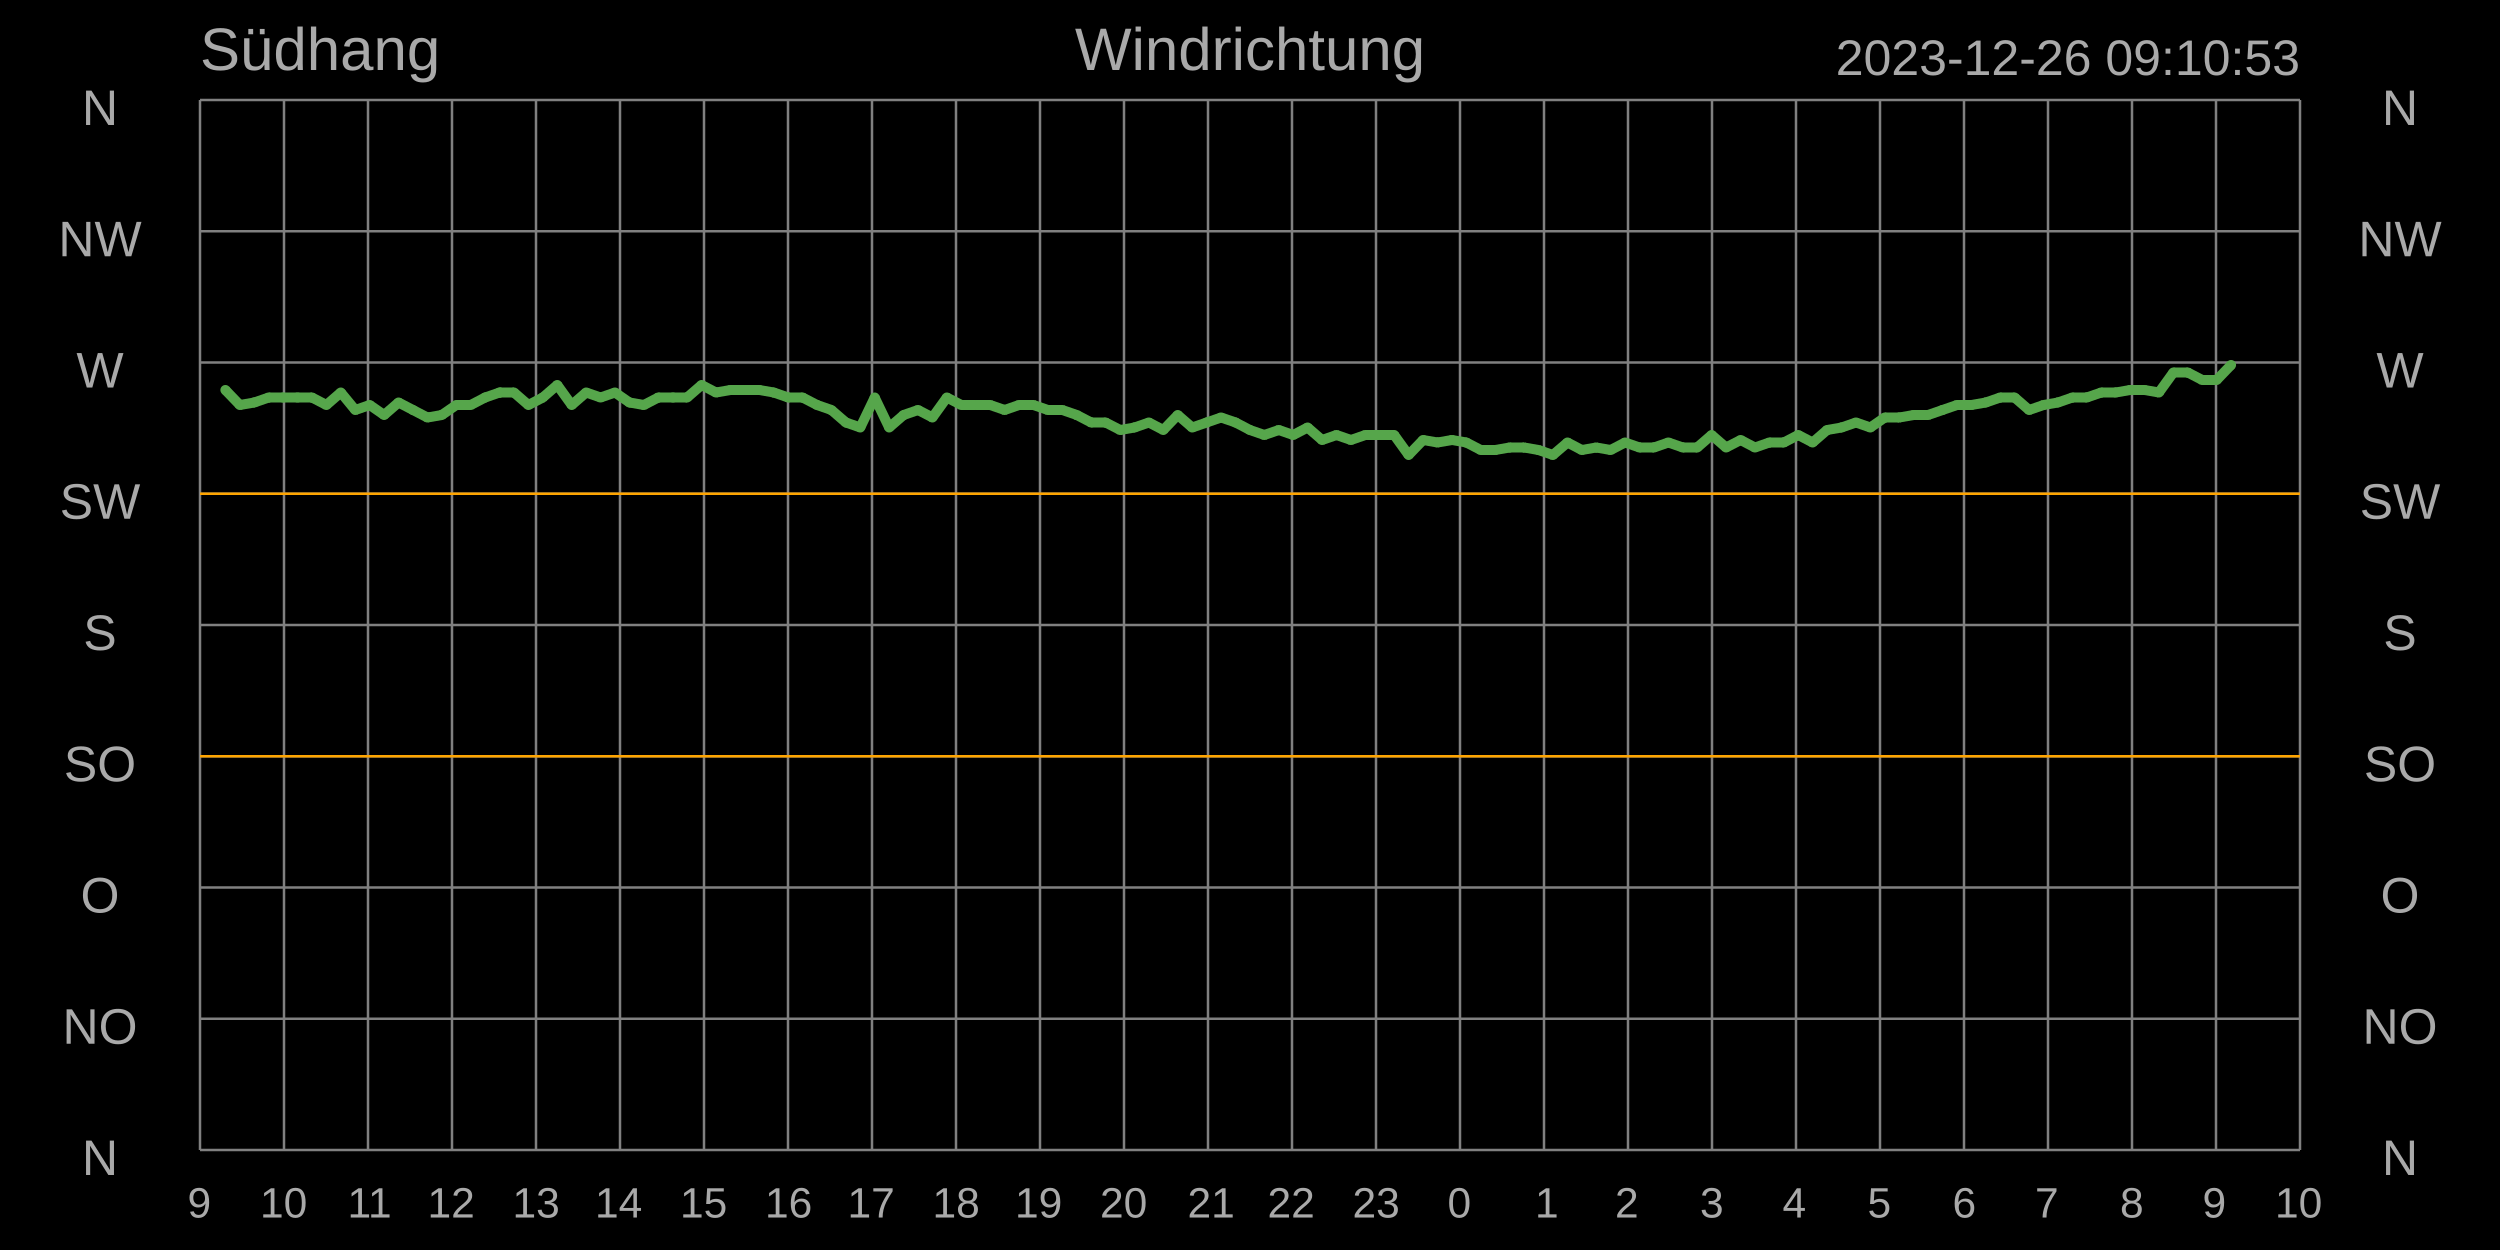
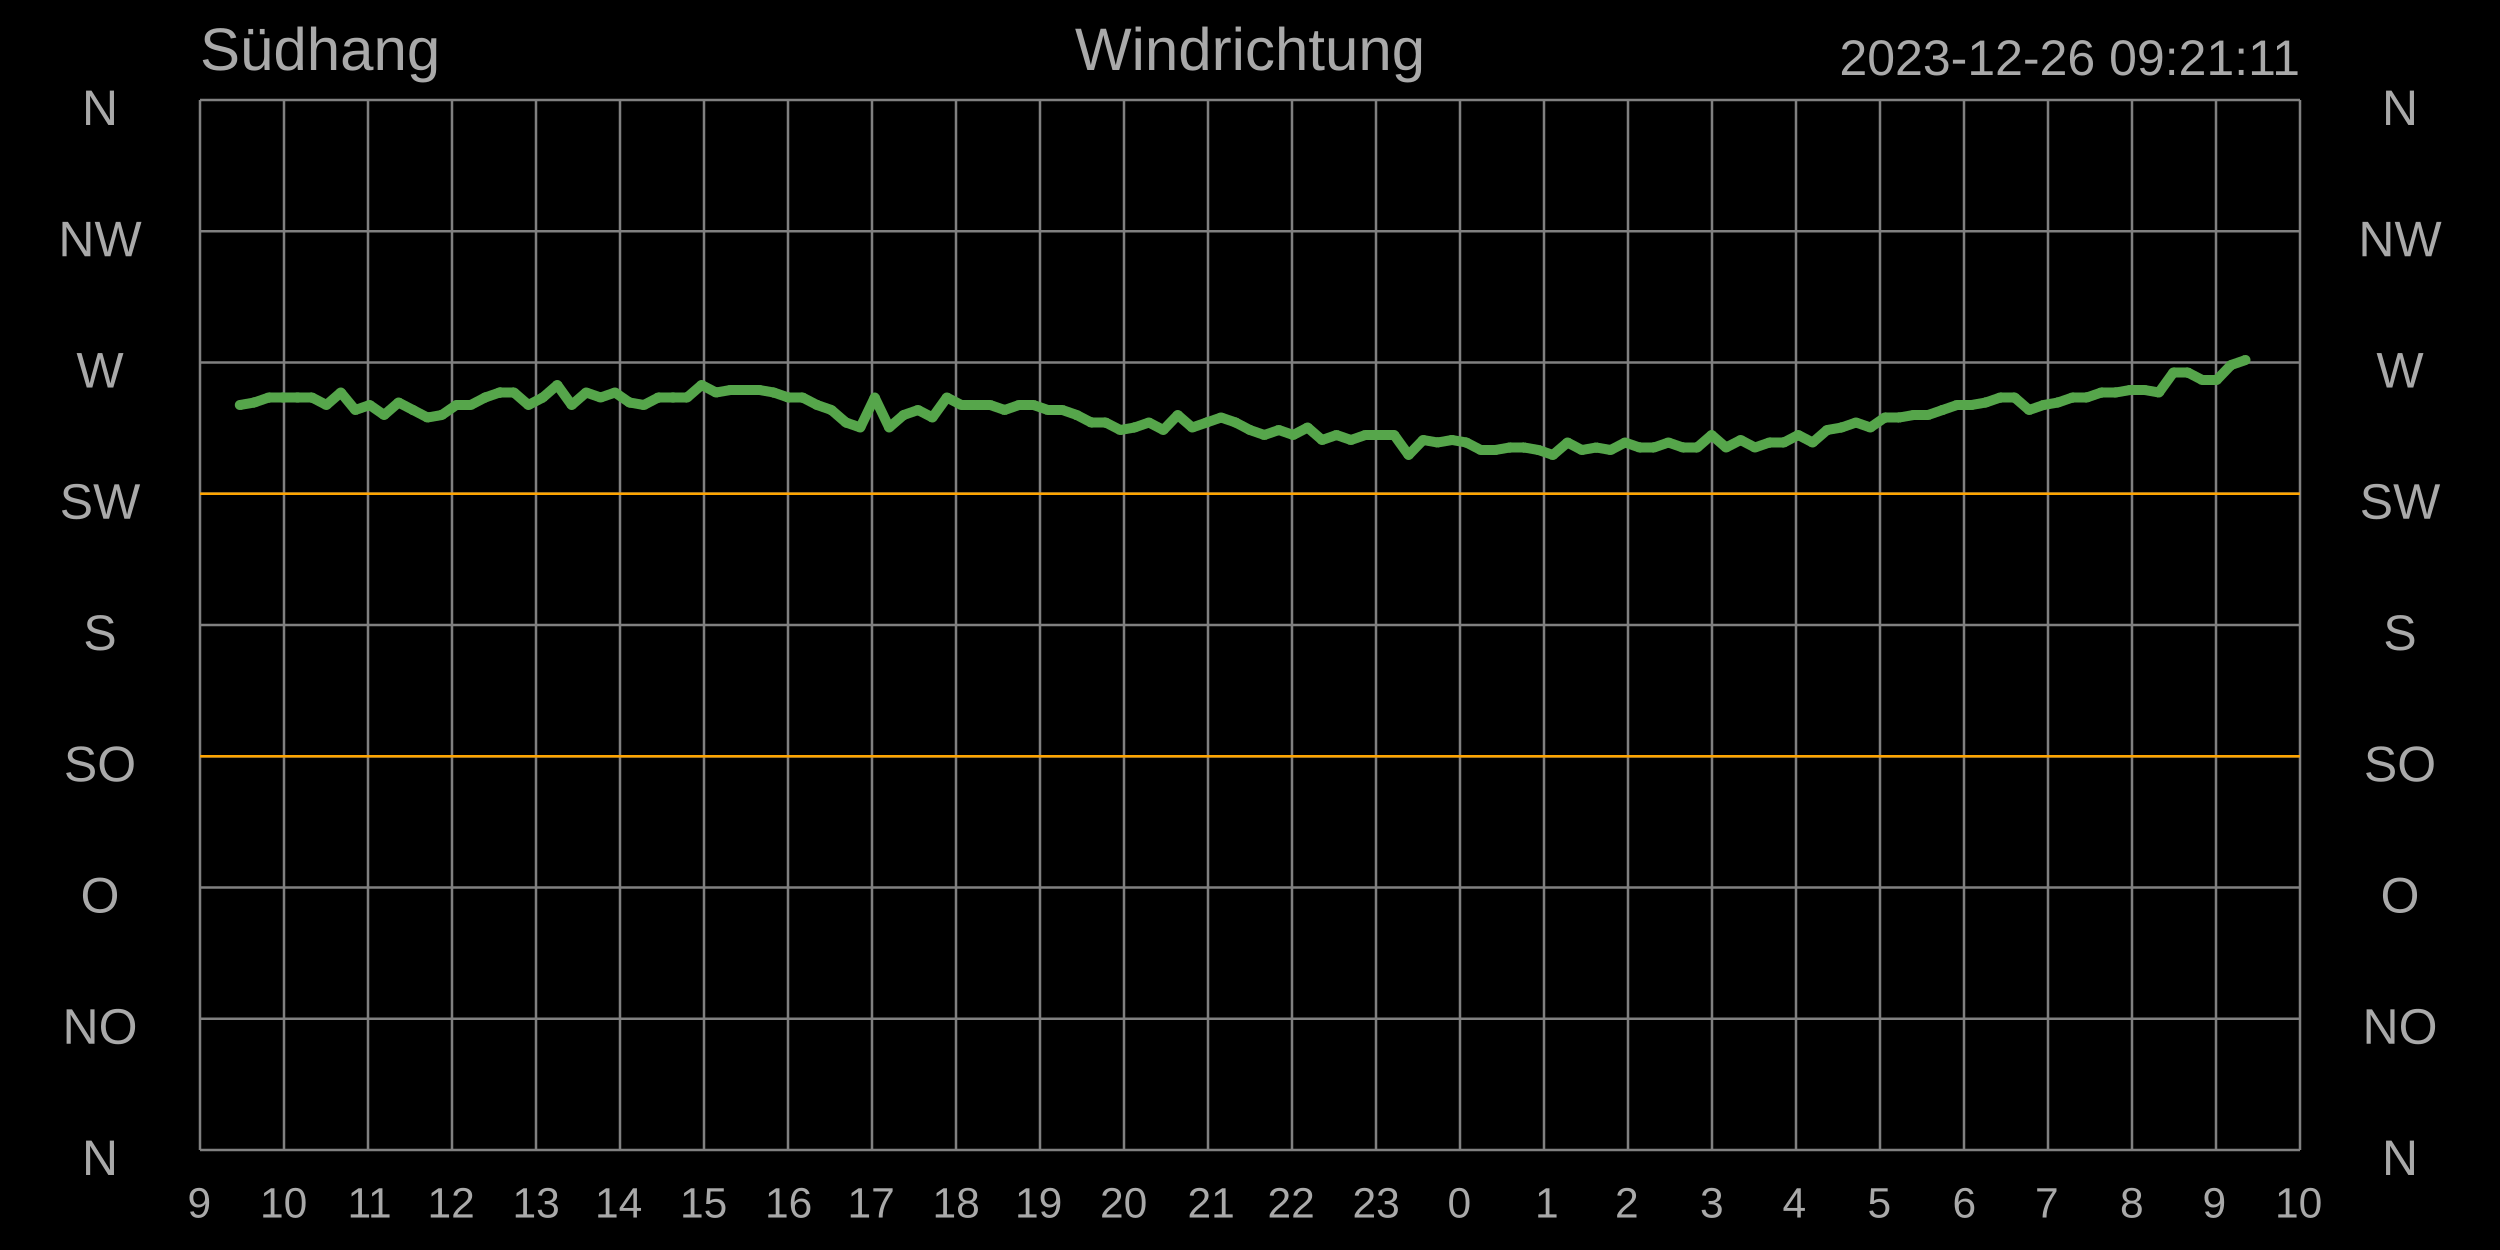
<svg xmlns="http://www.w3.org/2000/svg" baseProfile="full" height="500" version="1.1" width="1000">
  <defs />
  <rect fill="#000000" height="500" width="1000" x="0" y="0" />
  <line stroke="#808080" x1="80" x2="920" y1="40.0" y2="40.0" />
  <line stroke="#808080" x1="80" x2="920" y1="92.5" y2="92.5" />
  <line stroke="#808080" x1="80" x2="920" y1="145.0" y2="145.0" />
  <line stroke="#808080" x1="80" x2="920" y1="197.5" y2="197.5" />
  <line stroke="#808080" x1="80" x2="920" y1="250.0" y2="250.0" />
  <line stroke="#808080" x1="80" x2="920" y1="302.5" y2="302.5" />
  <line stroke="#808080" x1="80" x2="920" y1="355.0" y2="355.0" />
  <line stroke="#808080" x1="80" x2="920" y1="407.5" y2="407.5" />
  <line stroke="#808080" x1="80" x2="920" y1="460.0" y2="460.0" />
  <line stroke="#808080" x1="80.0" x2="80.0" y1="40" y2="460" />
  <line stroke="#808080" x1="113.6" x2="113.6" y1="40" y2="460" />
  <line stroke="#808080" x1="147.2" x2="147.2" y1="40" y2="460" />
  <line stroke="#808080" x1="180.8" x2="180.8" y1="40" y2="460" />
  <line stroke="#808080" x1="214.4" x2="214.4" y1="40" y2="460" />
  <line stroke="#808080" x1="248" x2="248" y1="40" y2="460" />
  <line stroke="#808080" x1="281.6" x2="281.6" y1="40" y2="460" />
  <line stroke="#808080" x1="315.2" x2="315.2" y1="40" y2="460" />
  <line stroke="#808080" x1="348.8" x2="348.8" y1="40" y2="460" />
  <line stroke="#808080" x1="382.4" x2="382.4" y1="40" y2="460" />
  <line stroke="#808080" x1="416" x2="416" y1="40" y2="460" />
  <line stroke="#808080" x1="449.6" x2="449.6" y1="40" y2="460" />
  <line stroke="#808080" x1="483.2" x2="483.2" y1="40" y2="460" />
  <line stroke="#808080" x1="516.8" x2="516.8" y1="40" y2="460" />
  <line stroke="#808080" x1="550.4" x2="550.4" y1="40" y2="460" />
  <line stroke="#808080" x1="584" x2="584" y1="40" y2="460" />
  <line stroke="#808080" x1="617.6" x2="617.6" y1="40" y2="460" />
  <line stroke="#808080" x1="651.2" x2="651.2" y1="40" y2="460" />
  <line stroke="#808080" x1="684.8" x2="684.8" y1="40" y2="460" />
  <line stroke="#808080" x1="718.4" x2="718.4" y1="40" y2="460" />
  <line stroke="#808080" x1="752" x2="752" y1="40" y2="460" />
  <line stroke="#808080" x1="785.6" x2="785.6" y1="40" y2="460" />
  <line stroke="#808080" x1="819.2" x2="819.2" y1="40" y2="460" />
  <line stroke="#808080" x1="852.8" x2="852.8" y1="40" y2="460" />
  <line stroke="#808080" x1="886.4" x2="886.4" y1="40" y2="460" />
  <line stroke="#808080" x1="920" x2="920" y1="40" y2="460" />
  <text fill="#A9A9A9" font-size="20px" style="font-family:Arial" text-anchor="middle" x="40.0" y="50.0"> N</text>
  <text fill="#A9A9A9" font-size="20px" style="font-family:Arial" text-anchor="middle" x="40.0" y="102.5">NW</text>
  <text fill="#A9A9A9" font-size="20px" style="font-family:Arial" text-anchor="middle" x="40.0" y="155.0"> W</text>
  <text fill="#A9A9A9" font-size="20px" style="font-family:Arial" text-anchor="middle" x="40.0" y="207.5">SW</text>
  <text fill="#A9A9A9" font-size="20px" style="font-family:Arial" text-anchor="middle" x="40.0" y="260.0"> S</text>
  <text fill="#A9A9A9" font-size="20px" style="font-family:Arial" text-anchor="middle" x="40.0" y="312.5">SO</text>
  <text fill="#A9A9A9" font-size="20px" style="font-family:Arial" text-anchor="middle" x="40.0" y="365.0"> O</text>
  <text fill="#A9A9A9" font-size="20px" style="font-family:Arial" text-anchor="middle" x="40.0" y="417.5">NO</text>
  <text fill="#A9A9A9" font-size="20px" style="font-family:Arial" text-anchor="middle" x="40.0" y="470.0"> N</text>
  <text fill="#A9A9A9" font-size="20px" style="font-family:Arial" text-anchor="middle" x="960.0" y="50.0"> N</text>
  <text fill="#A9A9A9" font-size="20px" style="font-family:Arial" text-anchor="middle" x="960.0" y="102.5">NW</text>
  <text fill="#A9A9A9" font-size="20px" style="font-family:Arial" text-anchor="middle" x="960.0" y="155.0"> W</text>
  <text fill="#A9A9A9" font-size="20px" style="font-family:Arial" text-anchor="middle" x="960.0" y="207.5">SW</text>
  <text fill="#A9A9A9" font-size="20px" style="font-family:Arial" text-anchor="middle" x="960.0" y="260.0"> S</text>
  <text fill="#A9A9A9" font-size="20px" style="font-family:Arial" text-anchor="middle" x="960.0" y="312.5">SO</text>
  <text fill="#A9A9A9" font-size="20px" style="font-family:Arial" text-anchor="middle" x="960.0" y="365.0"> O</text>
  <text fill="#A9A9A9" font-size="20px" style="font-family:Arial" text-anchor="middle" x="960.0" y="417.5">NO</text>
  <text fill="#A9A9A9" font-size="20px" style="font-family:Arial" text-anchor="middle" x="960.0" y="470.0"> N</text>
  <text fill="#A9A9A9" font-size="17px" style="font-family:Arial" text-anchor="start" x="75" y="487">9</text>
  <text fill="#A9A9A9" font-size="17px" style="font-family:Arial" text-anchor="start" x="104" y="487">10</text>
  <text fill="#A9A9A9" font-size="17px" style="font-family:Arial" text-anchor="start" x="139" y="487">11</text>
  <text fill="#A9A9A9" font-size="17px" style="font-family:Arial" text-anchor="start" x="171" y="487">12</text>
  <text fill="#A9A9A9" font-size="17px" style="font-family:Arial" text-anchor="start" x="205" y="487">13</text>
  <text fill="#A9A9A9" font-size="17px" style="font-family:Arial" text-anchor="start" x="238" y="487">14</text>
  <text fill="#A9A9A9" font-size="17px" style="font-family:Arial" text-anchor="start" x="272" y="487">15</text>
  <text fill="#A9A9A9" font-size="17px" style="font-family:Arial" text-anchor="start" x="306" y="487">16</text>
  <text fill="#A9A9A9" font-size="17px" style="font-family:Arial" text-anchor="start" x="339" y="487">17</text>
  <text fill="#A9A9A9" font-size="17px" style="font-family:Arial" text-anchor="start" x="373" y="487">18</text>
  <text fill="#A9A9A9" font-size="17px" style="font-family:Arial" text-anchor="start" x="406" y="487">19</text>
  <text fill="#A9A9A9" font-size="17px" style="font-family:Arial" text-anchor="start" x="440" y="487">20</text>
  <text fill="#A9A9A9" font-size="17px" style="font-family:Arial" text-anchor="start" x="475" y="487">21</text>
  <text fill="#A9A9A9" font-size="17px" style="font-family:Arial" text-anchor="start" x="507" y="487">22</text>
  <text fill="#A9A9A9" font-size="17px" style="font-family:Arial" text-anchor="start" x="541" y="487">23</text>
  <text fill="#A9A9A9" font-size="17px" style="font-family:Arial" text-anchor="start" x="579" y="487">0</text>
  <text fill="#A9A9A9" font-size="17px" style="font-family:Arial" text-anchor="start" x="614" y="487">1</text>
  <text fill="#A9A9A9" font-size="17px" style="font-family:Arial" text-anchor="start" x="646" y="487">2</text>
  <text fill="#A9A9A9" font-size="17px" style="font-family:Arial" text-anchor="start" x="680" y="487">3</text>
  <text fill="#A9A9A9" font-size="17px" style="font-family:Arial" text-anchor="start" x="713" y="487">4</text>
  <text fill="#A9A9A9" font-size="17px" style="font-family:Arial" text-anchor="start" x="747" y="487">5</text>
  <text fill="#A9A9A9" font-size="17px" style="font-family:Arial" text-anchor="start" x="781" y="487">6</text>
  <text fill="#A9A9A9" font-size="17px" style="font-family:Arial" text-anchor="start" x="814" y="487">7</text>
  <text fill="#A9A9A9" font-size="17px" style="font-family:Arial" text-anchor="start" x="848" y="487">8</text>
  <text fill="#A9A9A9" font-size="17px" style="font-family:Arial" text-anchor="start" x="881" y="487">9</text>
  <text fill="#A9A9A9" font-size="17px" style="font-family:Arial" text-anchor="start" x="910" y="487">10</text>
  <line stroke="#FFA500" x1="80" x2="920" y1="302.5" y2="302.5" />
  <line stroke="#FFA500" x1="80" x2="920" y1="197.5" y2="197.5" />
-   <circle cx="90.155" cy="156" fill="#56a64b" r="2" />
  <circle cx="95.923" cy="162" fill="#56a64b" r="2" />
  <circle cx="101.691" cy="161" fill="#56a64b" r="2" />
  <circle cx="107.468" cy="159" fill="#56a64b" r="2" />
  <circle cx="113.236" cy="159" fill="#56a64b" r="2" />
  <circle cx="119.013" cy="159" fill="#56a64b" r="2" />
  <circle cx="124.781" cy="159" fill="#56a64b" r="2" />
  <circle cx="130.559" cy="162" fill="#56a64b" r="2" />
  <circle cx="136.327" cy="157" fill="#56a64b" r="2" />
  <circle cx="142.095" cy="164" fill="#56a64b" r="2" />
  <circle cx="147.872" cy="162" fill="#56a64b" r="2" />
  <circle cx="153.64" cy="166" fill="#56a64b" r="2" />
  <circle cx="159.417" cy="161" fill="#56a64b" r="2" />
  <circle cx="165.185" cy="164" fill="#56a64b" r="2" />
  <circle cx="170.953" cy="167" fill="#56a64b" r="2" />
  <circle cx="176.731" cy="166" fill="#56a64b" r="2" />
  <circle cx="182.499" cy="162" fill="#56a64b" r="2" />
  <circle cx="188.276" cy="162" fill="#56a64b" r="2" />
  <circle cx="194.044" cy="159" fill="#56a64b" r="2" />
  <circle cx="199.821" cy="157" fill="#56a64b" r="2" />
  <circle cx="199.999" cy="157" fill="#56a64b" r="2" />
  <circle cx="205.589" cy="157" fill="#56a64b" r="2" />
  <circle cx="211.357" cy="162" fill="#56a64b" r="2" />
  <circle cx="217.135" cy="159" fill="#56a64b" r="2" />
  <circle cx="222.903" cy="154" fill="#56a64b" r="2" />
  <circle cx="228.68" cy="162" fill="#56a64b" r="2" />
  <circle cx="234.448" cy="157" fill="#56a64b" r="2" />
  <circle cx="240.216" cy="159" fill="#56a64b" r="2" />
  <circle cx="245.993" cy="157" fill="#56a64b" r="2" />
  <circle cx="251.761" cy="161" fill="#56a64b" r="2" />
  <circle cx="257.539" cy="162" fill="#56a64b" r="2" />
  <circle cx="263.307" cy="159" fill="#56a64b" r="2" />
  <circle cx="269.196" cy="159" fill="#56a64b" r="2" />
  <circle cx="274.852" cy="159" fill="#56a64b" r="2" />
  <circle cx="280.62" cy="154" fill="#56a64b" r="2" />
  <circle cx="286.397" cy="157" fill="#56a64b" r="2" />
  <circle cx="292.165" cy="156" fill="#56a64b" r="2" />
  <circle cx="297.943" cy="156" fill="#56a64b" r="2" />
  <circle cx="303.711" cy="156" fill="#56a64b" r="2" />
  <circle cx="309.479" cy="157" fill="#56a64b" r="2" />
  <circle cx="315.256" cy="159" fill="#56a64b" r="2" />
  <circle cx="321.024" cy="159" fill="#56a64b" r="2" />
  <circle cx="326.801" cy="162" fill="#56a64b" r="2" />
  <circle cx="332.569" cy="164" fill="#56a64b" r="2" />
  <circle cx="338.347" cy="169" fill="#56a64b" r="2" />
  <circle cx="344.115" cy="171" fill="#56a64b" r="2" />
  <circle cx="349.883" cy="159" fill="#56a64b" r="2" />
  <circle cx="355.66" cy="171" fill="#56a64b" r="2" />
  <circle cx="361.428" cy="166" fill="#56a64b" r="2" />
  <circle cx="367.205" cy="164" fill="#56a64b" r="2" />
  <circle cx="372.973" cy="167" fill="#56a64b" r="2" />
  <circle cx="378.741" cy="159" fill="#56a64b" r="2" />
  <circle cx="384.519" cy="162" fill="#56a64b" r="2" />
  <circle cx="390.287" cy="162" fill="#56a64b" r="2" />
  <circle cx="396.064" cy="162" fill="#56a64b" r="2" />
  <circle cx="401.832" cy="164" fill="#56a64b" r="2" />
  <circle cx="407.6" cy="162" fill="#56a64b" r="2" />
  <circle cx="413.377" cy="162" fill="#56a64b" r="2" />
  <circle cx="419.145" cy="164" fill="#56a64b" r="2" />
  <circle cx="424.923" cy="164" fill="#56a64b" r="2" />
  <circle cx="430.691" cy="166" fill="#56a64b" r="2" />
  <circle cx="436.459" cy="169" fill="#56a64b" r="2" />
  <circle cx="442.236" cy="169" fill="#56a64b" r="2" />
  <circle cx="448.069" cy="172" fill="#56a64b" r="2" />
  <circle cx="453.781" cy="171" fill="#56a64b" r="2" />
  <circle cx="459.549" cy="169" fill="#56a64b" r="2" />
  <circle cx="465.327" cy="172" fill="#56a64b" r="2" />
  <circle cx="471.095" cy="166" fill="#56a64b" r="2" />
  <circle cx="476.863" cy="171" fill="#56a64b" r="2" />
  <circle cx="482.64" cy="169" fill="#56a64b" r="2" />
  <circle cx="488.408" cy="167" fill="#56a64b" r="2" />
  <circle cx="494.241" cy="169" fill="#56a64b" r="2" />
  <circle cx="499.953" cy="172" fill="#56a64b" r="2" />
  <circle cx="505.721" cy="174" fill="#56a64b" r="2" />
  <circle cx="511.499" cy="172" fill="#56a64b" r="2" />
  <circle cx="517.267" cy="174" fill="#56a64b" r="2" />
  <circle cx="523.044" cy="171" fill="#56a64b" r="2" />
  <circle cx="528.812" cy="176" fill="#56a64b" r="2" />
  <circle cx="534.58" cy="174" fill="#56a64b" r="2" />
  <circle cx="540.357" cy="176" fill="#56a64b" r="2" />
  <circle cx="546.125" cy="174" fill="#56a64b" r="2" />
  <circle cx="551.903" cy="174" fill="#56a64b" r="2" />
  <circle cx="557.671" cy="174" fill="#56a64b" r="2" />
  <circle cx="563.439" cy="182" fill="#56a64b" r="2" />
  <circle cx="569.216" cy="176" fill="#56a64b" r="2" />
  <circle cx="574.984" cy="177" fill="#56a64b" r="2" />
  <circle cx="580.761" cy="176" fill="#56a64b" r="2" />
  <circle cx="586.529" cy="177" fill="#56a64b" r="2" />
  <circle cx="592.297" cy="180" fill="#56a64b" r="2" />
  <circle cx="598.075" cy="180" fill="#56a64b" r="2" />
  <circle cx="603.843" cy="179" fill="#56a64b" r="2" />
  <circle cx="609.62" cy="179" fill="#56a64b" r="2" />
  <circle cx="615.388" cy="180" fill="#56a64b" r="2" />
  <circle cx="621.156" cy="182" fill="#56a64b" r="2" />
  <circle cx="626.999" cy="177" fill="#56a64b" r="2" />
  <circle cx="632.701" cy="180" fill="#56a64b" r="2" />
  <circle cx="638.479" cy="179" fill="#56a64b" r="2" />
  <circle cx="644.247" cy="180" fill="#56a64b" r="2" />
  <circle cx="650.015" cy="177" fill="#56a64b" r="2" />
  <circle cx="655.792" cy="179" fill="#56a64b" r="2" />
  <circle cx="661.56" cy="179" fill="#56a64b" r="2" />
  <circle cx="667.337" cy="177" fill="#56a64b" r="2" />
  <circle cx="673.105" cy="179" fill="#56a64b" r="2" />
  <circle cx="678.883" cy="179" fill="#56a64b" r="2" />
  <circle cx="684.651" cy="174" fill="#56a64b" r="2" />
  <circle cx="690.419" cy="179" fill="#56a64b" r="2" />
  <circle cx="696.252" cy="176" fill="#56a64b" r="2" />
  <circle cx="701.964" cy="179" fill="#56a64b" r="2" />
  <circle cx="707.741" cy="177" fill="#56a64b" r="2" />
  <circle cx="713.509" cy="177" fill="#56a64b" r="2" />
  <circle cx="719.277" cy="174" fill="#56a64b" r="2" />
  <circle cx="725.055" cy="177" fill="#56a64b" r="2" />
  <circle cx="730.823" cy="172" fill="#56a64b" r="2" />
  <circle cx="736.6" cy="171" fill="#56a64b" r="2" />
  <circle cx="742.368" cy="169" fill="#56a64b" r="2" />
  <circle cx="748.136" cy="171" fill="#56a64b" r="2" />
  <circle cx="753.913" cy="167" fill="#56a64b" r="2" />
  <circle cx="759.681" cy="167" fill="#56a64b" r="2" />
  <circle cx="765.449" cy="166" fill="#56a64b" r="2" />
  <circle cx="771.227" cy="166" fill="#56a64b" r="2" />
  <circle cx="776.995" cy="164" fill="#56a64b" r="2" />
  <circle cx="782.772" cy="162" fill="#56a64b" r="2" />
  <circle cx="788.54" cy="162" fill="#56a64b" r="2" />
  <circle cx="794.308" cy="161" fill="#56a64b" r="2" />
  <circle cx="800.085" cy="159" fill="#56a64b" r="2" />
  <circle cx="805.853" cy="159" fill="#56a64b" r="2" />
  <circle cx="811.631" cy="164" fill="#56a64b" r="2" />
  <circle cx="817.399" cy="162" fill="#56a64b" r="2" />
  <circle cx="823.167" cy="161" fill="#56a64b" r="2" />
  <circle cx="828.944" cy="159" fill="#56a64b" r="2" />
  <circle cx="834.712" cy="159" fill="#56a64b" r="2" />
  <circle cx="840.489" cy="157" fill="#56a64b" r="2" />
  <circle cx="846.257" cy="157" fill="#56a64b" r="2" />
  <circle cx="852.025" cy="156" fill="#56a64b" r="2" />
  <circle cx="857.803" cy="156" fill="#56a64b" r="2" />
  <circle cx="863.571" cy="157" fill="#56a64b" r="2" />
  <circle cx="869.348" cy="149" fill="#56a64b" r="2" />
  <circle cx="875.116" cy="149" fill="#56a64b" r="2" />
  <circle cx="880.884" cy="152" fill="#56a64b" r="2" />
  <circle cx="886.661" cy="152" fill="#56a64b" r="2" />
  <circle cx="892.429" cy="146" fill="#56a64b" r="2" />
-   <line stroke="#56a64b" stroke-width="4" x1="90.155" x2="95.923" y1="156" y2="162" />
+   <circle cx="898.207" cy="144" fill="#56a64b" r="2" />
  <line stroke="#56a64b" stroke-width="4" x1="95.923" x2="101.691" y1="162" y2="161" />
  <line stroke="#56a64b" stroke-width="4" x1="101.691" x2="107.468" y1="161" y2="159" />
  <line stroke="#56a64b" stroke-width="4" x1="107.468" x2="113.236" y1="159" y2="159" />
  <line stroke="#56a64b" stroke-width="4" x1="113.236" x2="119.013" y1="159" y2="159" />
  <line stroke="#56a64b" stroke-width="4" x1="119.013" x2="124.781" y1="159" y2="159" />
  <line stroke="#56a64b" stroke-width="4" x1="124.781" x2="130.559" y1="159" y2="162" />
  <line stroke="#56a64b" stroke-width="4" x1="130.559" x2="136.327" y1="162" y2="157" />
  <line stroke="#56a64b" stroke-width="4" x1="136.327" x2="142.095" y1="157" y2="164" />
  <line stroke="#56a64b" stroke-width="4" x1="142.095" x2="147.872" y1="164" y2="162" />
  <line stroke="#56a64b" stroke-width="4" x1="147.872" x2="153.64" y1="162" y2="166" />
  <line stroke="#56a64b" stroke-width="4" x1="153.64" x2="159.417" y1="166" y2="161" />
  <line stroke="#56a64b" stroke-width="4" x1="159.417" x2="165.185" y1="161" y2="164" />
  <line stroke="#56a64b" stroke-width="4" x1="165.185" x2="170.953" y1="164" y2="167" />
  <line stroke="#56a64b" stroke-width="4" x1="170.953" x2="176.731" y1="167" y2="166" />
  <line stroke="#56a64b" stroke-width="4" x1="176.731" x2="182.499" y1="166" y2="162" />
  <line stroke="#56a64b" stroke-width="4" x1="182.499" x2="188.276" y1="162" y2="162" />
  <line stroke="#56a64b" stroke-width="4" x1="188.276" x2="194.044" y1="162" y2="159" />
  <line stroke="#56a64b" stroke-width="4" x1="194.044" x2="199.821" y1="159" y2="157" />
  <line stroke="#56a64b" stroke-width="4" x1="199.821" x2="199.999" y1="157" y2="157" />
  <line stroke="#56a64b" stroke-width="4" x1="199.999" x2="205.589" y1="157" y2="157" />
  <line stroke="#56a64b" stroke-width="4" x1="205.589" x2="211.357" y1="157" y2="162" />
  <line stroke="#56a64b" stroke-width="4" x1="211.357" x2="217.135" y1="162" y2="159" />
  <line stroke="#56a64b" stroke-width="4" x1="217.135" x2="222.903" y1="159" y2="154" />
  <line stroke="#56a64b" stroke-width="4" x1="222.903" x2="228.68" y1="154" y2="162" />
  <line stroke="#56a64b" stroke-width="4" x1="228.68" x2="234.448" y1="162" y2="157" />
  <line stroke="#56a64b" stroke-width="4" x1="234.448" x2="240.216" y1="157" y2="159" />
  <line stroke="#56a64b" stroke-width="4" x1="240.216" x2="245.993" y1="159" y2="157" />
  <line stroke="#56a64b" stroke-width="4" x1="245.993" x2="251.761" y1="157" y2="161" />
  <line stroke="#56a64b" stroke-width="4" x1="251.761" x2="257.539" y1="161" y2="162" />
  <line stroke="#56a64b" stroke-width="4" x1="257.539" x2="263.307" y1="162" y2="159" />
  <line stroke="#56a64b" stroke-width="4" x1="263.307" x2="269.196" y1="159" y2="159" />
  <line stroke="#56a64b" stroke-width="4" x1="269.196" x2="274.852" y1="159" y2="159" />
  <line stroke="#56a64b" stroke-width="4" x1="274.852" x2="280.62" y1="159" y2="154" />
  <line stroke="#56a64b" stroke-width="4" x1="280.62" x2="286.397" y1="154" y2="157" />
  <line stroke="#56a64b" stroke-width="4" x1="286.397" x2="292.165" y1="157" y2="156" />
  <line stroke="#56a64b" stroke-width="4" x1="292.165" x2="297.943" y1="156" y2="156" />
  <line stroke="#56a64b" stroke-width="4" x1="297.943" x2="303.711" y1="156" y2="156" />
  <line stroke="#56a64b" stroke-width="4" x1="303.711" x2="309.479" y1="156" y2="157" />
  <line stroke="#56a64b" stroke-width="4" x1="309.479" x2="315.256" y1="157" y2="159" />
  <line stroke="#56a64b" stroke-width="4" x1="315.256" x2="321.024" y1="159" y2="159" />
  <line stroke="#56a64b" stroke-width="4" x1="321.024" x2="326.801" y1="159" y2="162" />
  <line stroke="#56a64b" stroke-width="4" x1="326.801" x2="332.569" y1="162" y2="164" />
  <line stroke="#56a64b" stroke-width="4" x1="332.569" x2="338.347" y1="164" y2="169" />
  <line stroke="#56a64b" stroke-width="4" x1="338.347" x2="344.115" y1="169" y2="171" />
  <line stroke="#56a64b" stroke-width="4" x1="344.115" x2="349.883" y1="171" y2="159" />
  <line stroke="#56a64b" stroke-width="4" x1="349.883" x2="355.66" y1="159" y2="171" />
  <line stroke="#56a64b" stroke-width="4" x1="355.66" x2="361.428" y1="171" y2="166" />
  <line stroke="#56a64b" stroke-width="4" x1="361.428" x2="367.205" y1="166" y2="164" />
  <line stroke="#56a64b" stroke-width="4" x1="367.205" x2="372.973" y1="164" y2="167" />
  <line stroke="#56a64b" stroke-width="4" x1="372.973" x2="378.741" y1="167" y2="159" />
  <line stroke="#56a64b" stroke-width="4" x1="378.741" x2="384.519" y1="159" y2="162" />
  <line stroke="#56a64b" stroke-width="4" x1="384.519" x2="390.287" y1="162" y2="162" />
  <line stroke="#56a64b" stroke-width="4" x1="390.287" x2="396.064" y1="162" y2="162" />
  <line stroke="#56a64b" stroke-width="4" x1="396.064" x2="401.832" y1="162" y2="164" />
  <line stroke="#56a64b" stroke-width="4" x1="401.832" x2="407.6" y1="164" y2="162" />
  <line stroke="#56a64b" stroke-width="4" x1="407.6" x2="413.377" y1="162" y2="162" />
  <line stroke="#56a64b" stroke-width="4" x1="413.377" x2="419.145" y1="162" y2="164" />
  <line stroke="#56a64b" stroke-width="4" x1="419.145" x2="424.923" y1="164" y2="164" />
  <line stroke="#56a64b" stroke-width="4" x1="424.923" x2="430.691" y1="164" y2="166" />
  <line stroke="#56a64b" stroke-width="4" x1="430.691" x2="436.459" y1="166" y2="169" />
  <line stroke="#56a64b" stroke-width="4" x1="436.459" x2="442.236" y1="169" y2="169" />
  <line stroke="#56a64b" stroke-width="4" x1="442.236" x2="448.069" y1="169" y2="172" />
  <line stroke="#56a64b" stroke-width="4" x1="448.069" x2="453.781" y1="172" y2="171" />
  <line stroke="#56a64b" stroke-width="4" x1="453.781" x2="459.549" y1="171" y2="169" />
  <line stroke="#56a64b" stroke-width="4" x1="459.549" x2="465.327" y1="169" y2="172" />
  <line stroke="#56a64b" stroke-width="4" x1="465.327" x2="471.095" y1="172" y2="166" />
  <line stroke="#56a64b" stroke-width="4" x1="471.095" x2="476.863" y1="166" y2="171" />
  <line stroke="#56a64b" stroke-width="4" x1="476.863" x2="482.64" y1="171" y2="169" />
  <line stroke="#56a64b" stroke-width="4" x1="482.64" x2="488.408" y1="169" y2="167" />
  <line stroke="#56a64b" stroke-width="4" x1="488.408" x2="494.241" y1="167" y2="169" />
  <line stroke="#56a64b" stroke-width="4" x1="494.241" x2="499.953" y1="169" y2="172" />
  <line stroke="#56a64b" stroke-width="4" x1="499.953" x2="505.721" y1="172" y2="174" />
  <line stroke="#56a64b" stroke-width="4" x1="505.721" x2="511.499" y1="174" y2="172" />
  <line stroke="#56a64b" stroke-width="4" x1="511.499" x2="517.267" y1="172" y2="174" />
  <line stroke="#56a64b" stroke-width="4" x1="517.267" x2="523.044" y1="174" y2="171" />
  <line stroke="#56a64b" stroke-width="4" x1="523.044" x2="528.812" y1="171" y2="176" />
  <line stroke="#56a64b" stroke-width="4" x1="528.812" x2="534.58" y1="176" y2="174" />
  <line stroke="#56a64b" stroke-width="4" x1="534.58" x2="540.357" y1="174" y2="176" />
  <line stroke="#56a64b" stroke-width="4" x1="540.357" x2="546.125" y1="176" y2="174" />
  <line stroke="#56a64b" stroke-width="4" x1="546.125" x2="551.903" y1="174" y2="174" />
  <line stroke="#56a64b" stroke-width="4" x1="551.903" x2="557.671" y1="174" y2="174" />
  <line stroke="#56a64b" stroke-width="4" x1="557.671" x2="563.439" y1="174" y2="182" />
  <line stroke="#56a64b" stroke-width="4" x1="563.439" x2="569.216" y1="182" y2="176" />
  <line stroke="#56a64b" stroke-width="4" x1="569.216" x2="574.984" y1="176" y2="177" />
  <line stroke="#56a64b" stroke-width="4" x1="574.984" x2="580.761" y1="177" y2="176" />
  <line stroke="#56a64b" stroke-width="4" x1="580.761" x2="586.529" y1="176" y2="177" />
  <line stroke="#56a64b" stroke-width="4" x1="586.529" x2="592.297" y1="177" y2="180" />
  <line stroke="#56a64b" stroke-width="4" x1="592.297" x2="598.075" y1="180" y2="180" />
  <line stroke="#56a64b" stroke-width="4" x1="598.075" x2="603.843" y1="180" y2="179" />
  <line stroke="#56a64b" stroke-width="4" x1="603.843" x2="609.62" y1="179" y2="179" />
  <line stroke="#56a64b" stroke-width="4" x1="609.62" x2="615.388" y1="179" y2="180" />
  <line stroke="#56a64b" stroke-width="4" x1="615.388" x2="621.156" y1="180" y2="182" />
  <line stroke="#56a64b" stroke-width="4" x1="621.156" x2="626.999" y1="182" y2="177" />
  <line stroke="#56a64b" stroke-width="4" x1="626.999" x2="632.701" y1="177" y2="180" />
  <line stroke="#56a64b" stroke-width="4" x1="632.701" x2="638.479" y1="180" y2="179" />
  <line stroke="#56a64b" stroke-width="4" x1="638.479" x2="644.247" y1="179" y2="180" />
  <line stroke="#56a64b" stroke-width="4" x1="644.247" x2="650.015" y1="180" y2="177" />
  <line stroke="#56a64b" stroke-width="4" x1="650.015" x2="655.792" y1="177" y2="179" />
  <line stroke="#56a64b" stroke-width="4" x1="655.792" x2="661.56" y1="179" y2="179" />
  <line stroke="#56a64b" stroke-width="4" x1="661.56" x2="667.337" y1="179" y2="177" />
  <line stroke="#56a64b" stroke-width="4" x1="667.337" x2="673.105" y1="177" y2="179" />
  <line stroke="#56a64b" stroke-width="4" x1="673.105" x2="678.883" y1="179" y2="179" />
  <line stroke="#56a64b" stroke-width="4" x1="678.883" x2="684.651" y1="179" y2="174" />
  <line stroke="#56a64b" stroke-width="4" x1="684.651" x2="690.419" y1="174" y2="179" />
  <line stroke="#56a64b" stroke-width="4" x1="690.419" x2="696.252" y1="179" y2="176" />
  <line stroke="#56a64b" stroke-width="4" x1="696.252" x2="701.964" y1="176" y2="179" />
  <line stroke="#56a64b" stroke-width="4" x1="701.964" x2="707.741" y1="179" y2="177" />
  <line stroke="#56a64b" stroke-width="4" x1="707.741" x2="713.509" y1="177" y2="177" />
  <line stroke="#56a64b" stroke-width="4" x1="713.509" x2="719.277" y1="177" y2="174" />
  <line stroke="#56a64b" stroke-width="4" x1="719.277" x2="725.055" y1="174" y2="177" />
  <line stroke="#56a64b" stroke-width="4" x1="725.055" x2="730.823" y1="177" y2="172" />
  <line stroke="#56a64b" stroke-width="4" x1="730.823" x2="736.6" y1="172" y2="171" />
  <line stroke="#56a64b" stroke-width="4" x1="736.6" x2="742.368" y1="171" y2="169" />
  <line stroke="#56a64b" stroke-width="4" x1="742.368" x2="748.136" y1="169" y2="171" />
  <line stroke="#56a64b" stroke-width="4" x1="748.136" x2="753.913" y1="171" y2="167" />
  <line stroke="#56a64b" stroke-width="4" x1="753.913" x2="759.681" y1="167" y2="167" />
  <line stroke="#56a64b" stroke-width="4" x1="759.681" x2="765.449" y1="167" y2="166" />
  <line stroke="#56a64b" stroke-width="4" x1="765.449" x2="771.227" y1="166" y2="166" />
  <line stroke="#56a64b" stroke-width="4" x1="771.227" x2="776.995" y1="166" y2="164" />
  <line stroke="#56a64b" stroke-width="4" x1="776.995" x2="782.772" y1="164" y2="162" />
  <line stroke="#56a64b" stroke-width="4" x1="782.772" x2="788.54" y1="162" y2="162" />
  <line stroke="#56a64b" stroke-width="4" x1="788.54" x2="794.308" y1="162" y2="161" />
  <line stroke="#56a64b" stroke-width="4" x1="794.308" x2="800.085" y1="161" y2="159" />
  <line stroke="#56a64b" stroke-width="4" x1="800.085" x2="805.853" y1="159" y2="159" />
  <line stroke="#56a64b" stroke-width="4" x1="805.853" x2="811.631" y1="159" y2="164" />
  <line stroke="#56a64b" stroke-width="4" x1="811.631" x2="817.399" y1="164" y2="162" />
  <line stroke="#56a64b" stroke-width="4" x1="817.399" x2="823.167" y1="162" y2="161" />
  <line stroke="#56a64b" stroke-width="4" x1="823.167" x2="828.944" y1="161" y2="159" />
  <line stroke="#56a64b" stroke-width="4" x1="828.944" x2="834.712" y1="159" y2="159" />
  <line stroke="#56a64b" stroke-width="4" x1="834.712" x2="840.489" y1="159" y2="157" />
  <line stroke="#56a64b" stroke-width="4" x1="840.489" x2="846.257" y1="157" y2="157" />
  <line stroke="#56a64b" stroke-width="4" x1="846.257" x2="852.025" y1="157" y2="156" />
  <line stroke="#56a64b" stroke-width="4" x1="852.025" x2="857.803" y1="156" y2="156" />
  <line stroke="#56a64b" stroke-width="4" x1="857.803" x2="863.571" y1="156" y2="157" />
  <line stroke="#56a64b" stroke-width="4" x1="863.571" x2="869.348" y1="157" y2="149" />
  <line stroke="#56a64b" stroke-width="4" x1="869.348" x2="875.116" y1="149" y2="149" />
  <line stroke="#56a64b" stroke-width="4" x1="875.116" x2="880.884" y1="149" y2="152" />
  <line stroke="#56a64b" stroke-width="4" x1="880.884" x2="886.661" y1="152" y2="152" />
  <line stroke="#56a64b" stroke-width="4" x1="886.661" x2="892.429" y1="152" y2="146" />
-   <text fill="#A9A9A9" font-size="20px" style="font-family:Arial" text-anchor="end" x="920" y="30.0">2023-12-26 09:10:53</text>
+   <line stroke="#56a64b" stroke-width="4" x1="892.429" x2="898.207" y1="146" y2="144" />
+   <text fill="#A9A9A9" font-size="20px" style="font-family:Arial" text-anchor="end" x="920" y="30.0">2023-12-26 09:21:11</text>
  <text fill="#A9A9A9" font-size="24px" style="font-family:Arial" text-anchor="middle" x="500.0" y="28.0">Windrichtung</text>
  <text fill="#A9A9A9" font-size="24px" style="font-family:Arial" text-anchor="start" x="80" y="28.0">Südhang</text>
</svg>
